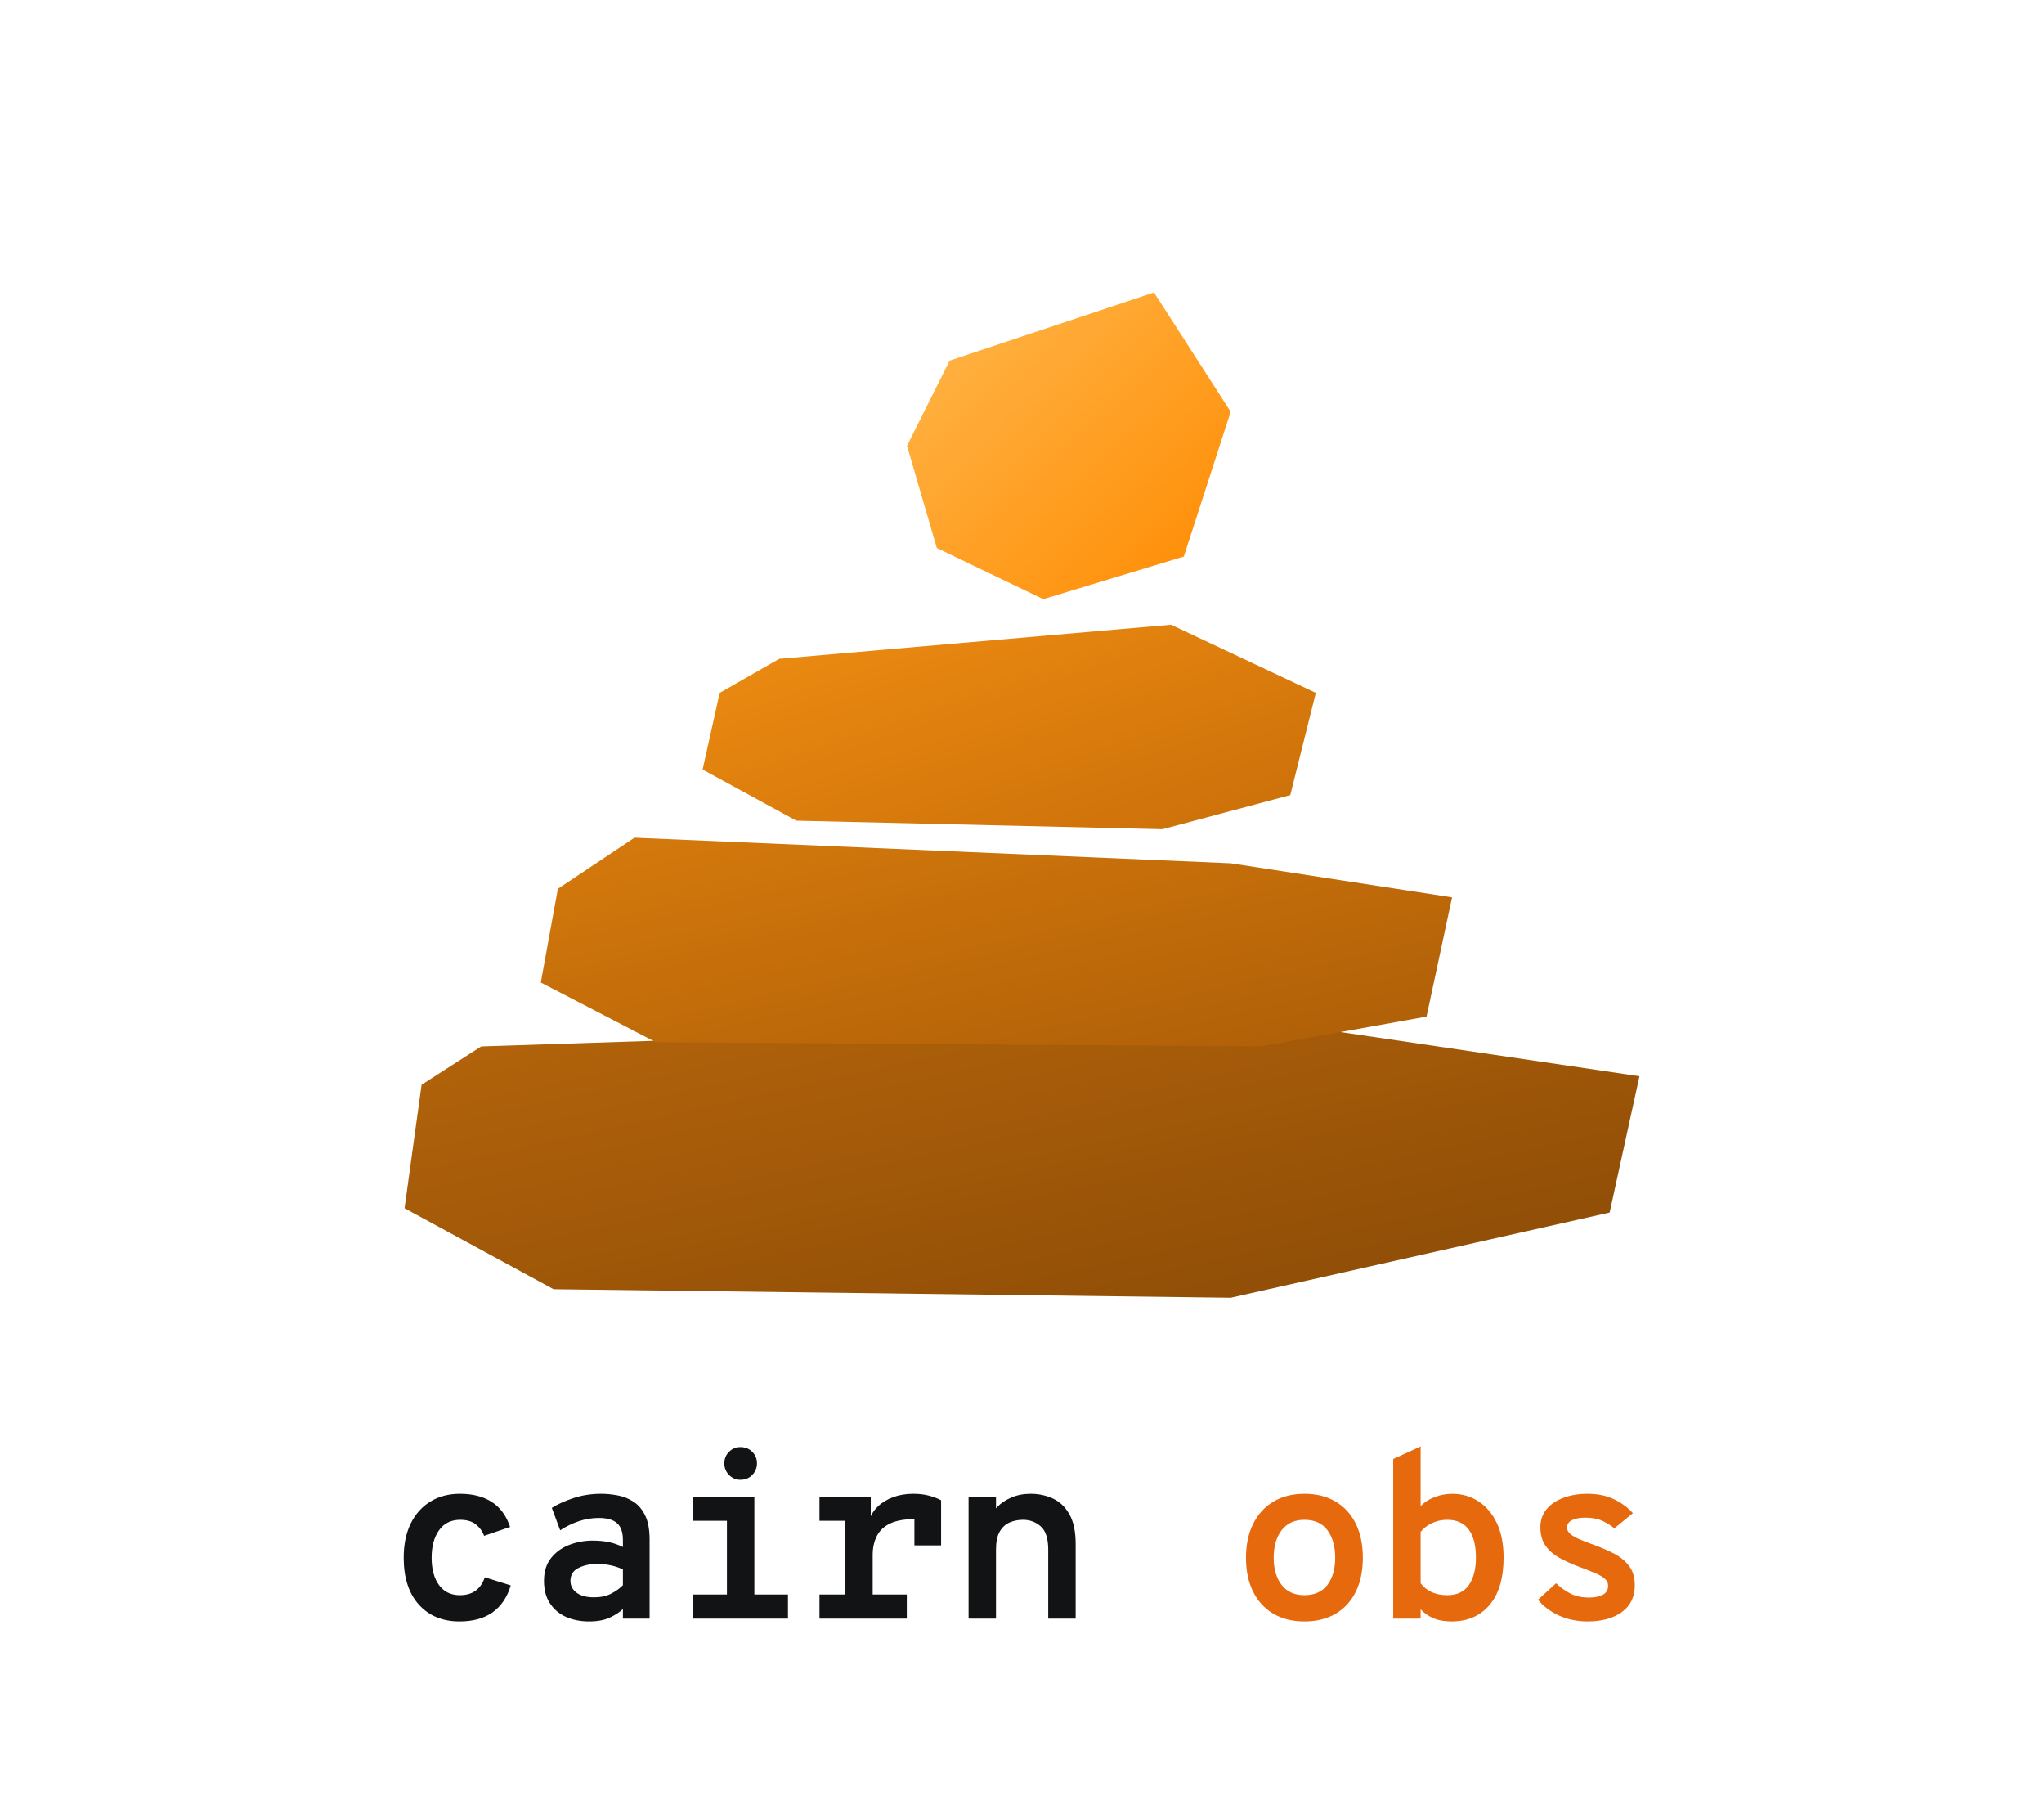
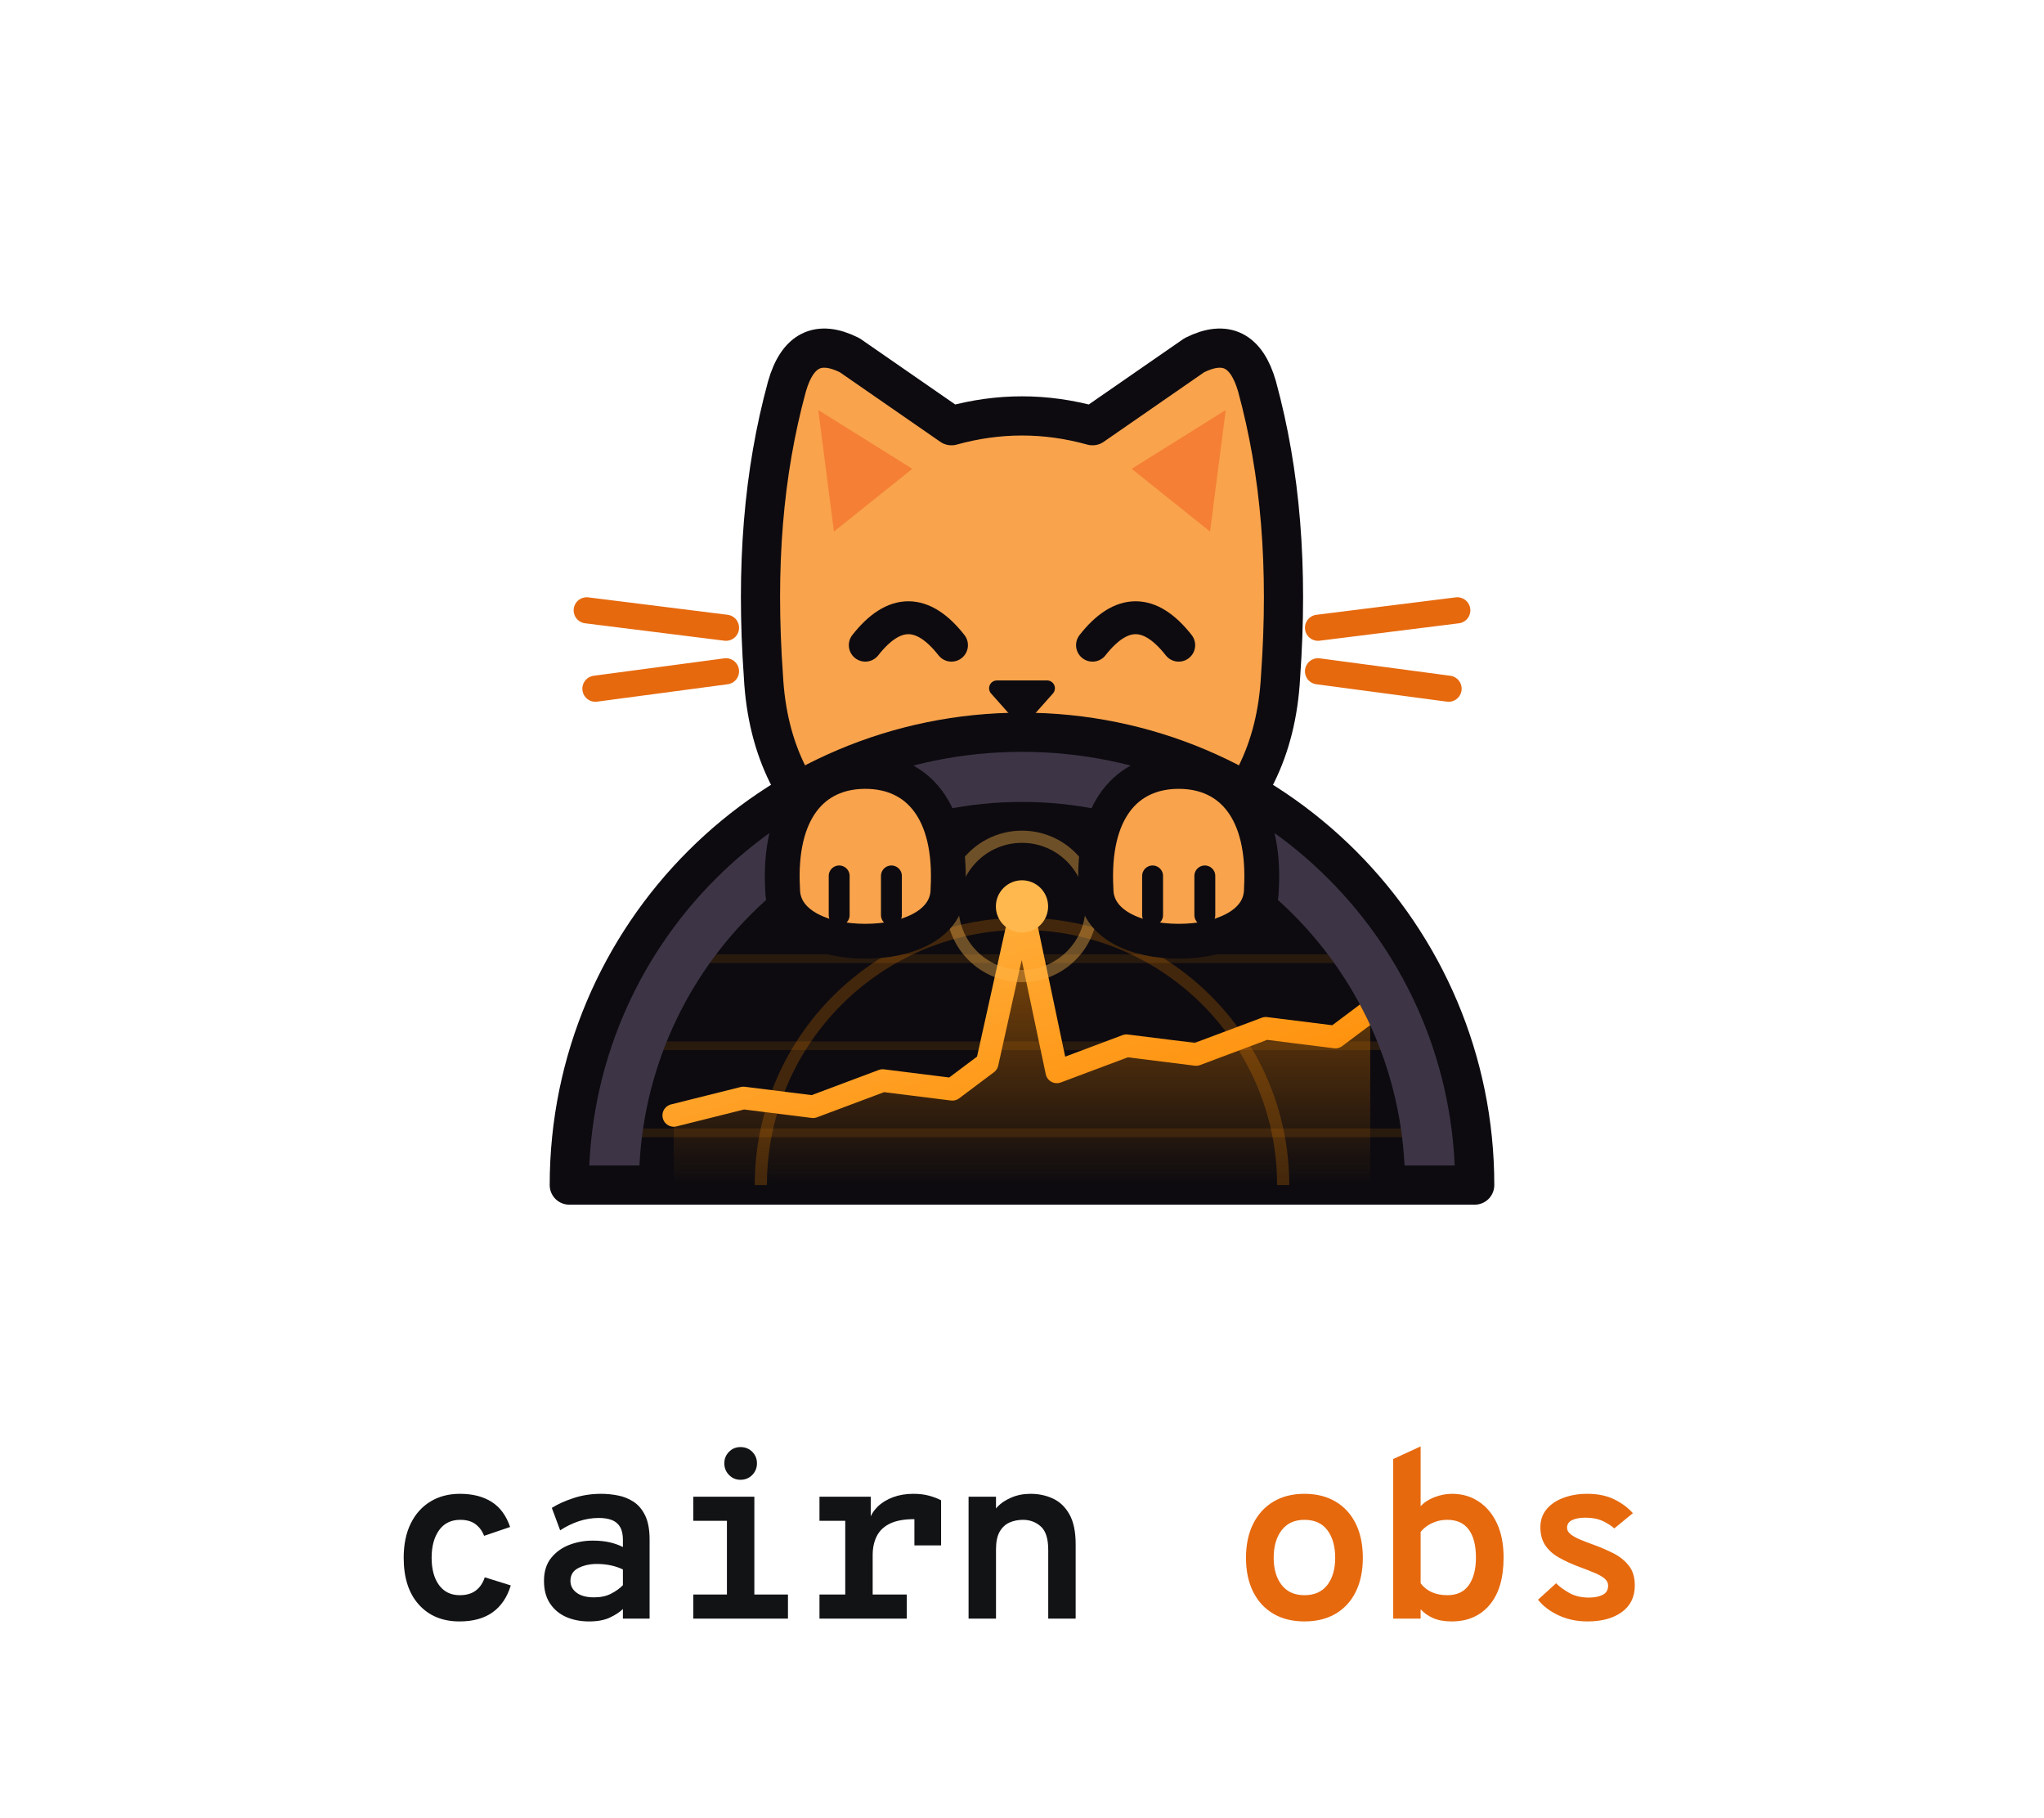
- <svg xmlns="http://www.w3.org/2000/svg" width="360" height="320" viewBox="0 0 360 320">
-   <defs>
-     <linearGradient id="s1" x1="0" y1="0" x2="1" y2="1">
-       <stop offset="0" stop-color="#B5650B" />
-       <stop offset="1" stop-color="#8A4A06" />
-     </linearGradient>
-     <linearGradient id="s2" x1="0" y1="0" x2="1" y2="1">
-       <stop offset="0" stop-color="#D67A0C" />
-       <stop offset="1" stop-color="#AD5E08" />
-     </linearGradient>
-     <linearGradient id="s3" x1="0" y1="0" x2="1" y2="1">
-       <stop offset="0" stop-color="#F08E12" />
-       <stop offset="1" stop-color="#C96E09" />
-     </linearGradient>
-     <linearGradient id="s4" x1="0" y1="0" x2="1" y2="1">
-       <stop offset="0" stop-color="#FFB84D" />
-       <stop offset="1" stop-color="#FF8A00" />
-     </linearGradient>
-   </defs>
-   <g transform="translate(48.75,-38.5) scale(0.75)">
-     <polygon points="48,297 232,291 320,304 313,336 224,356 65,354 30,335 34,306" fill="url(#s1)" />
-     <polygon points="84,248 224,254 276,262 270,290 231,297 89,296 62,282 66,260" fill="url(#s2)" />
-     <polygon points="118,206 210,198 244,214 238,238 208,246 122,244 100,232 104,214" fill="url(#s3)" />
-     <polygon points="158,136 206,120 224,148 213,182 180,192 155,180 148,156" fill="url(#s4)" />
-   </g>
+ <svg xmlns="http://www.w3.org/2000/svg" viewBox="0 0 360 320" width="360" height="320" role="img" aria-label="cairnobs">
+   <svg x="88" y="40" width="184" height="184" viewBox="4 14 120 120">
+     <defs>
+       <linearGradient id="slem" x1="0" y1="0" x2="1" y2="1">
+         <stop offset="0" stop-color="#FFB84D" />
+         <stop offset="1" stop-color="#FF8A00" />
+       </linearGradient>
+       <linearGradient id="slemv" x1="0" y1="0" x2="0" y2="1">
+         <stop offset="0" stop-color="#FF8A00" stop-opacity=".55" />
+         <stop offset="1" stop-color="#FF8A00" stop-opacity="0" />
+       </linearGradient>
+       <radialGradient id="slglow" cx="0.5" cy="0.5" r="0.5">
+         <stop offset="0" stop-color="#FF9A2E" stop-opacity="0.34" />
+         <stop offset="0.6" stop-color="#FF9A2E" stop-opacity="0.09" />
+         <stop offset="1" stop-color="#FF9A2E" stop-opacity="0" />
+       </radialGradient>
+       <clipPath id="slscr">
+         <path d="M20 124 A44 44 0 0 1 108 124 Z" />
+       </clipPath>
+     </defs>
+     <g stroke="#0D0B10" stroke-linecap="round" stroke-linejoin="round">
+       <path d="M14 58 L30 60 M15 67 L30 65 M114 58 L98 60 M113 67 L98 65" stroke="#E6690E" stroke-width="3" fill="none" />
+       <g transform="translate(64 62) scale(0.9) translate(-64 -60)">
+         <path d="M31 64 C30 50 31 38 34 27 Q36 20 42 23 L55 32 Q64 29.5 73 32 L86 23 Q92 20 94 27 C97 38 98 50 97 64 C96 83 82 92 64 92 C46 92 32 83 31 64 Z" fill="#F9A34C" stroke-width="5.00" />
+         <path d="M38 30 L50 37.5 L40 45.5 Z M90 30 L78 37.5 L88 45.5 Z" fill="#F47F35" stroke="none" />
+         <path d="M44 60 Q49.5 53 55 60 M73 60 Q78.5 53 84 60" stroke-width="4.20" fill="none" />
+         <path d="M60.8 65.5 h6.4 l-3.2 3.6 z" fill="#0D0B10" stroke-width="2" />
+         <path d="M56 71.5 Q60 76.5 64 71.5 Q68 76.5 72 71.5" stroke-width="3.5" fill="none" />
+       </g>
+     </g>
+     <path d="M12 124 A52 52 0 0 1 116 124 Z" fill="#3D3546" stroke="#0D0B10" stroke-width="4.50" stroke-linejoin="round" />
+     <path d="M20 124 A44 44 0 0 1 108 124 Z" fill="#0D0B10" />
+     <g clip-path="url(#slscr)">
+       <path d="M34 124 A30 30 0 0 1 94 124" stroke="#FF8A00" stroke-opacity=".22" stroke-width="1.4" fill="none" />
+       <path d="M20 118 H108 M20 108 H108 M20 98 H108" stroke="#FF8A00" stroke-opacity=".12" stroke-width="1" />
+       <path d="M24 116 L32 114 L40 115 L48 112 L56 113 L60 110 L64 92 L68 111 L76 108 L84 109 L92 106 L100 107 L104 104 V124 H24 Z" fill="url(#slemv)" />
+       <path d="M24 116 L32 114 L40 115 L48 112 L56 113 L60 110 L64 92 L68 111 L76 108 L84 109 L92 106 L100 107 L104 104" stroke="url(#slem)" stroke-width="2.6" stroke-linejoin="round" stroke-linecap="round" fill="none" />
+       <circle cx="64" cy="92" r="8" fill="none" stroke="#FFB84D" stroke-opacity=".4" stroke-width="1.4" />
+     </g>
+     <circle cx="64" cy="92" r="3" fill="#FFB84D" />
+     <g stroke="#0D0B10" stroke-linecap="round" stroke-linejoin="round">
+       <path d="M36.5 90 C36 81 40 76.5 46 76.5 C52 76.5 56 81 55.5 90 C55.5 94 51 96 46 96 C41 96 36.5 94 36.5 90 Z" fill="#F9A34C" stroke-width="4.00" />
+       <path d="M91.5 90 C92 81 88 76.5 82 76.5 C76 76.5 72 81 72.5 90 C72.5 94 77 96 82 96 C87 96 91.5 94 91.5 90 Z" fill="#F9A34C" stroke-width="4.00" />
+       <path d="M43 88.5 V93 M49 88.5 V93 M79 88.5 V93 M85 88.5 V93" stroke-width="2.4" fill="none" />
+     </g>
+   </svg>
  <path fill="#111315" d="M80.93 285.5Q76.44 285.5 73.77 282.54Q71.1 279.58 71.1 274.29Q71.1 270.78 72.34 268.26Q73.58 265.74 75.81 264.39Q78.03 263.03 81.02 263.03Q84.35 263.03 86.59 264.45Q88.83 265.87 89.84 268.87L85.26 270.43Q84.8 269.19 83.78 268.4Q82.76 267.61 81.06 267.61Q78.64 267.61 77.33 269.44Q76.02 271.27 76.02 274.29Q76.02 277.33 77.33 279.11Q78.64 280.88 80.97 280.88Q82.72 280.88 83.8 280.06Q84.88 279.25 85.38 277.73L89.96 279.16Q89.02 282.27 86.77 283.89Q84.52 285.5 80.93 285.5ZM103.75 285.5Q101.5 285.5 99.7 284.71Q97.91 283.91 96.86 282.32Q95.81 280.74 95.81 278.36Q95.81 275.89 97.07 274.32Q98.33 272.76 100.29 272.01Q102.25 271.27 104.38 271.27Q106.01 271.27 107.29 271.55Q108.58 271.83 109.71 272.4V271.14Q109.71 269.71 109.21 268.86Q108.7 268.01 107.75 267.64Q106.79 267.28 105.47 267.28Q103.68 267.28 101.93 267.86Q100.18 268.45 98.66 269.46L97.19 265.51Q98.75 264.52 101.02 263.78Q103.28 263.03 105.89 263.03Q107.32 263.03 108.82 263.32Q110.32 263.6 111.59 264.43Q112.86 265.26 113.64 266.87Q114.41 268.47 114.41 271.1V285H109.71V283.32Q108.83 284.16 107.39 284.83Q105.95 285.5 103.75 285.5ZM104.63 281.26Q106.39 281.26 107.64 280.61Q108.89 279.96 109.71 279.12V276.35Q108.83 275.91 107.64 275.64Q106.45 275.38 105.13 275.38Q103.28 275.38 101.88 276.09Q100.47 276.79 100.47 278.36Q100.47 279.64 101.56 280.45Q102.65 281.26 104.63 281.26ZM128.03 285V263.54H132.86V285ZM122.11 285V280.76H138.78V285ZM122.11 267.78V263.54H131.18V267.78ZM130.41 260.56Q129.23 260.56 128.4 259.71Q127.57 258.86 127.57 257.66Q127.57 256.46 128.4 255.63Q129.23 254.8 130.41 254.8Q131.66 254.8 132.49 255.63Q133.32 256.46 133.32 257.66Q133.32 258.86 132.49 259.71Q131.66 260.56 130.41 260.56ZM144.33 285V280.76H148.87V267.78H144.33V263.54H153.36V268.28L153.11 267.65Q153.51 266.33 154.59 265.28Q155.67 264.23 157.28 263.63Q158.89 263.03 160.84 263.03Q162.46 263.03 163.7 263.38Q164.94 263.73 165.75 264.17V272.11H161.05V265.6L163.11 267.7Q162.48 267.59 161.94 267.54Q161.41 267.49 161.05 267.49Q158.4 267.49 156.79 268.25Q155.17 269.02 154.44 270.45Q153.7 271.88 153.7 273.83V280.76H159.71V285ZM170.59 285V263.54H175.42V268.62L174.79 267.19Q174.79 266.25 175.7 265.29Q176.6 264.34 178.12 263.69Q179.64 263.03 181.51 263.03Q183.65 263.03 185.46 263.87Q187.27 264.71 188.36 266.66Q189.45 268.6 189.45 271.9V285H184.62V272.9Q184.62 269.94 183.31 268.78Q182 267.61 180.17 267.61Q178.89 267.61 177.81 268.08Q176.72 268.56 176.07 269.69Q175.42 270.82 175.42 272.82V285Z" />
  <path fill="#E6690E" d="M229.74 285.5Q226.57 285.5 224.26 284.14Q221.95 282.77 220.7 280.26Q219.45 277.75 219.45 274.29Q219.45 270.87 220.7 268.34Q221.95 265.81 224.26 264.42Q226.57 263.03 229.74 263.03Q232.94 263.03 235.25 264.41Q237.56 265.79 238.8 268.32Q240.03 270.85 240.03 274.29Q240.03 277.73 238.8 280.25Q237.56 282.77 235.25 284.14Q232.94 285.5 229.74 285.5ZM229.74 280.88Q232.39 280.88 233.78 279.08Q235.16 277.27 235.16 274.29Q235.16 271.29 233.8 269.45Q232.43 267.61 229.74 267.61Q227.14 267.61 225.73 269.44Q224.33 271.27 224.33 274.29Q224.33 277.27 225.73 279.08Q227.14 280.88 229.74 280.88ZM255.67 285.5Q253.76 285.5 252.42 284.92Q251.09 284.33 250.21 283.36V285H245.38V256.9L250.21 254.68V265.22Q251.09 264.23 252.63 263.63Q254.18 263.03 255.75 263.03Q258.4 263.03 260.44 264.39Q262.49 265.74 263.66 268.25Q264.82 270.76 264.82 274.25Q264.82 279.69 262.35 282.6Q259.89 285.5 255.67 285.5ZM254.91 280.88Q257.47 280.88 258.71 279.09Q259.95 277.29 259.95 274.25Q259.95 271.04 258.68 269.32Q257.41 267.61 254.91 267.61Q253.76 267.61 252.82 267.95Q251.89 268.28 251.22 268.78Q250.56 269.27 250.21 269.75V278.78Q250.96 279.79 252.15 280.34Q253.34 280.88 254.91 280.88ZM279.61 285.5Q276.82 285.5 274.53 284.44Q272.24 283.38 270.88 281.68L274.07 278.78Q274.95 279.67 276.4 280.49Q277.85 281.3 279.87 281.3Q281.32 281.3 282.27 280.82Q283.23 280.34 283.23 279.2Q283.23 278.49 282.64 277.98Q282.05 277.46 280.92 276.98Q279.78 276.5 278.14 275.89Q276.11 275.13 274.56 274.25Q273.02 273.37 272.16 272.1Q271.3 270.82 271.3 268.91Q271.3 267.05 272.4 265.73Q273.5 264.42 275.38 263.73Q277.26 263.03 279.57 263.03Q282.34 263.03 284.34 264.02Q286.33 265.01 287.59 266.44L284.32 269.12Q283.5 268.39 282.26 267.81Q281.02 267.23 279.19 267.23Q277.81 267.23 276.91 267.65Q276 268.07 276 269Q276 269.65 276.62 270.14Q277.24 270.64 278.29 271.08Q279.34 271.52 280.62 271.98Q282.47 272.65 284.14 273.49Q285.81 274.33 286.87 275.67Q287.93 277 287.93 279.16Q287.93 282.19 285.65 283.85Q283.37 285.5 279.61 285.5Z" />
</svg>
